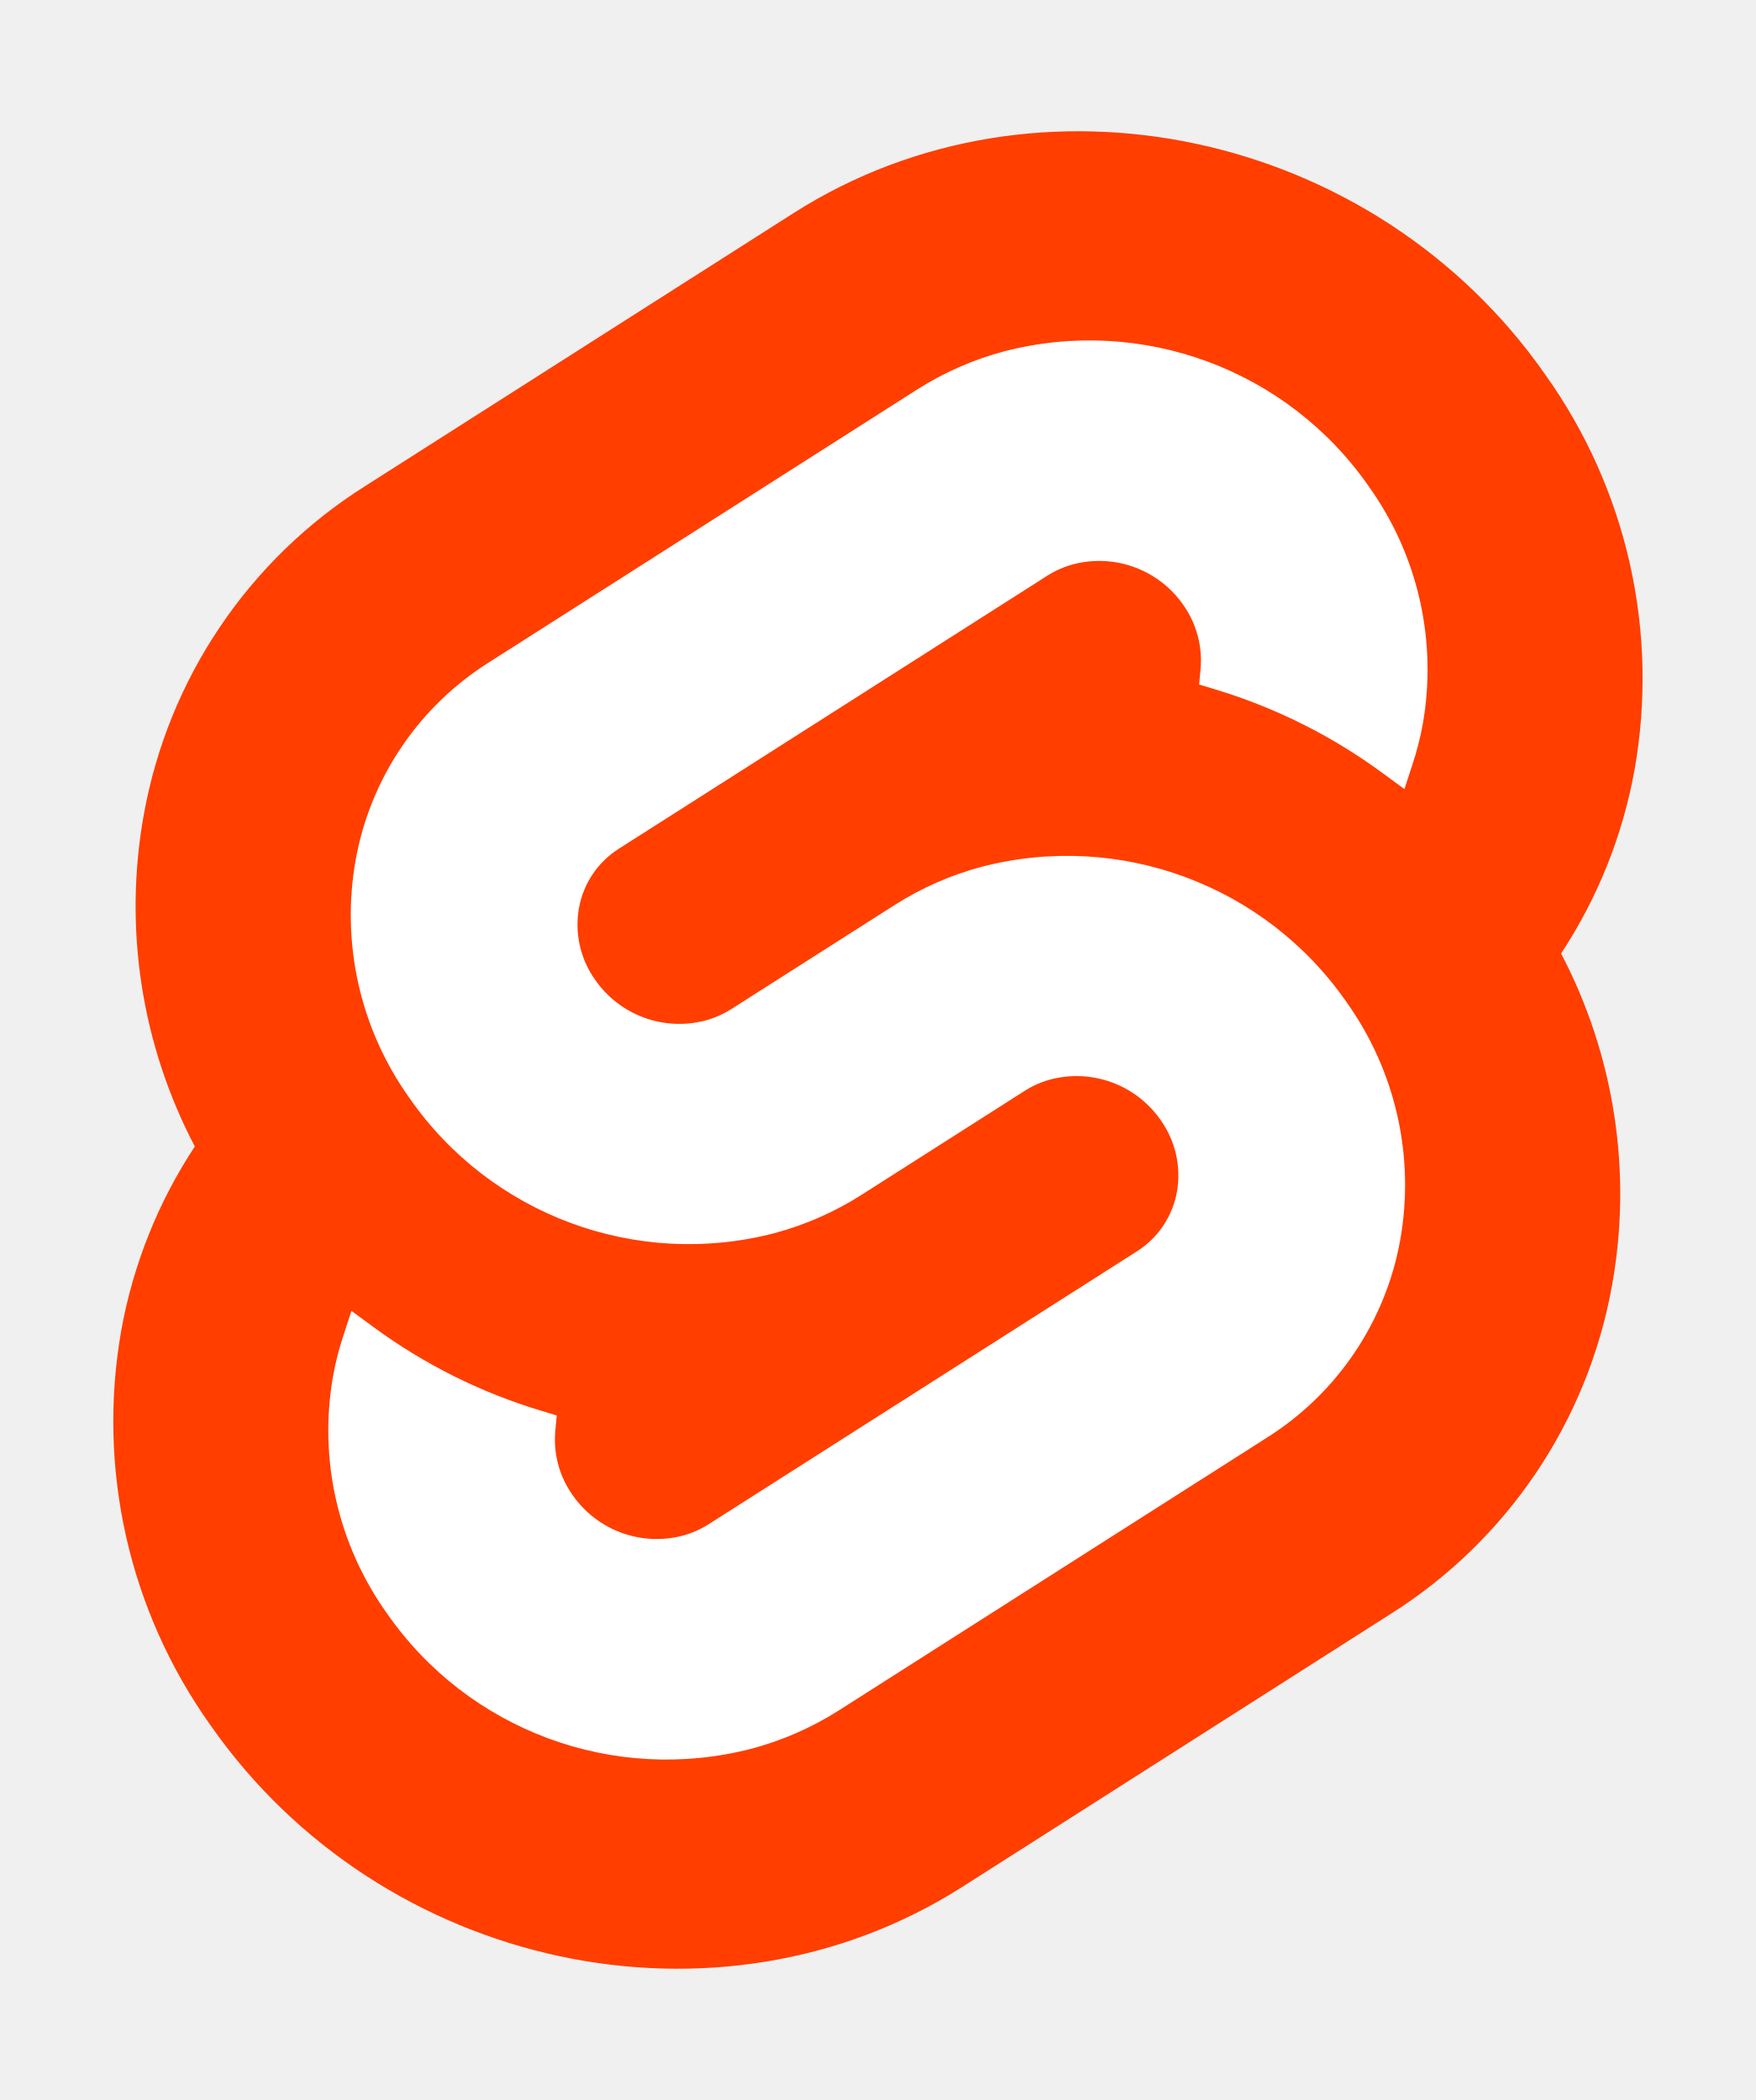
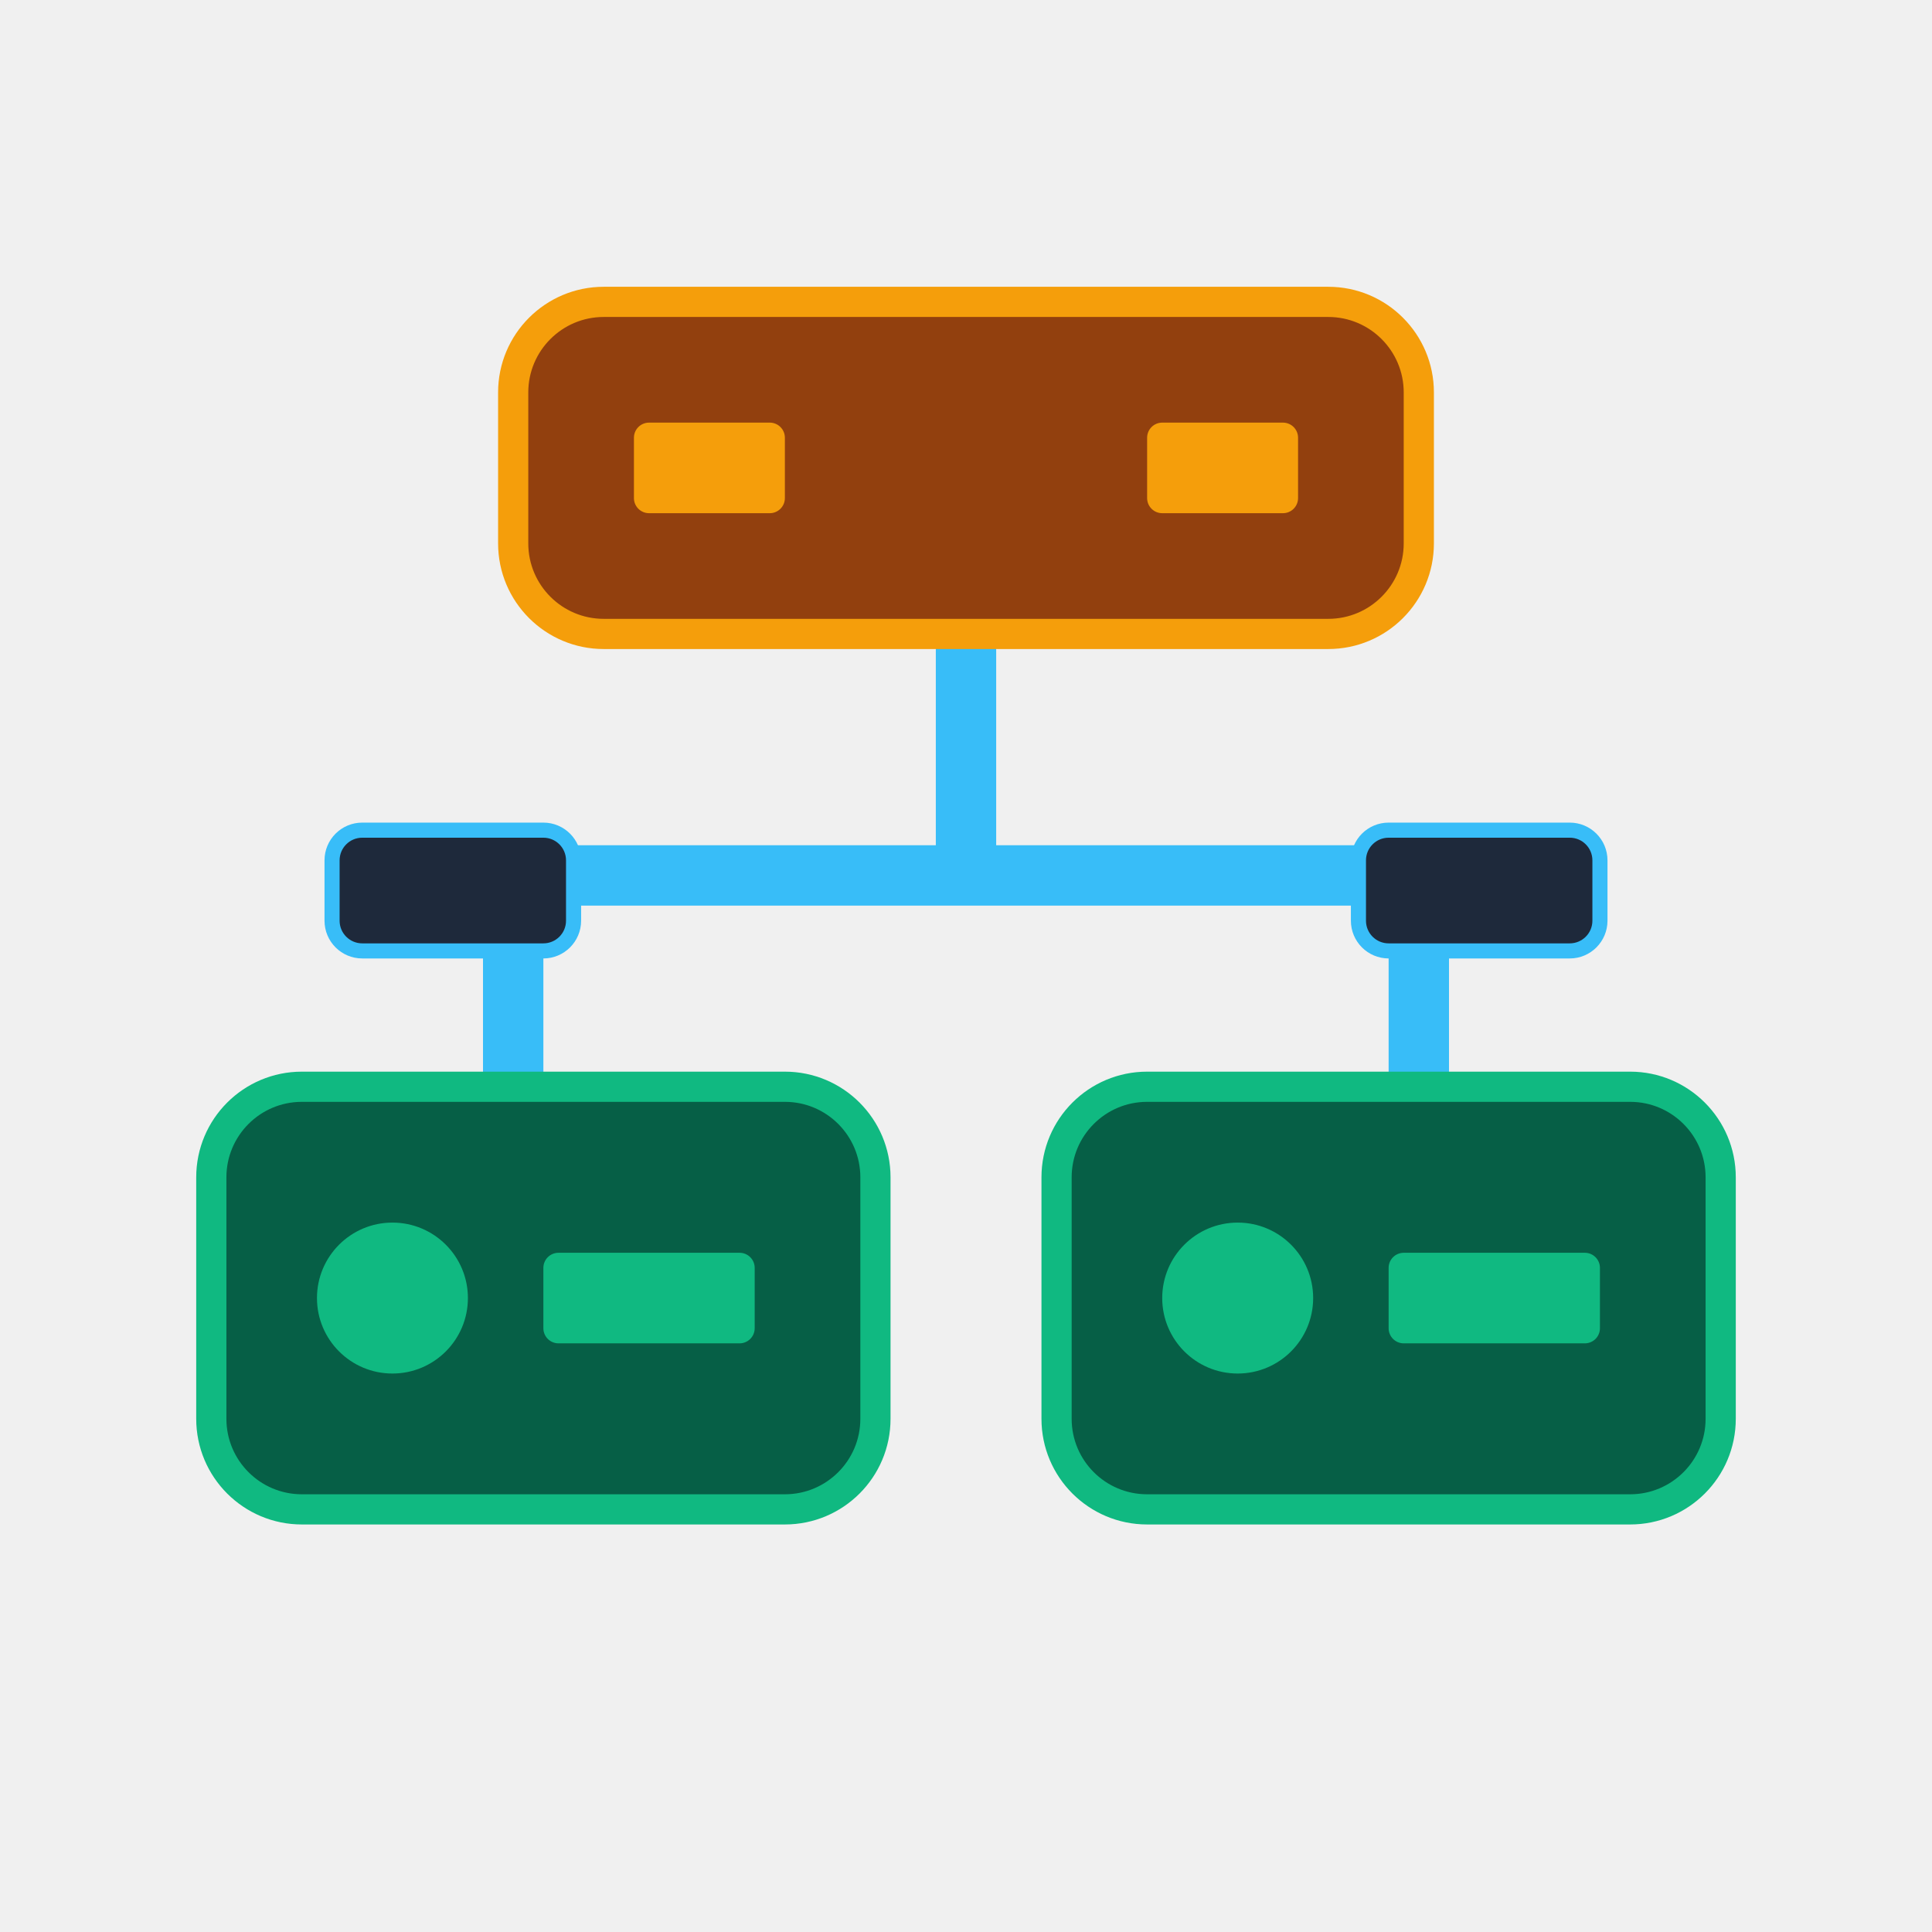
- <svg xmlns="http://www.w3.org/2000/svg" width="107" height="128" viewBox="0 0 107 128">
-   <path d="M94.157 22.819c-10.4-14.885-30.94-19.297-45.792-9.835L22.282 29.608A29.92 29.92 0 0 0 8.764 49.65a31.5 31.5 0 0 0 3.108 20.231 30 30 0 0 0-4.477 11.183 31.9 31.9 0 0 0 5.448 24.116c10.402 14.887 30.942 19.297 45.791 9.835l26.083-16.624A29.92 29.92 0 0 0 98.235 78.35a31.53 31.53 0 0 0-3.105-20.232 30 30 0 0 0 4.474-11.182 31.88 31.88 0 0 0-5.447-24.116" style="fill:#ff3e00" />
-   <path d="M45.817 106.582a20.72 20.72 0 0 1-22.237-8.243 19.17 19.17 0 0 1-3.277-14.503 18 18 0 0 1 .624-2.435l.49-1.498 1.337.981a33.6 33.6 0 0 0 10.203 5.098l.97.294-.09.968a5.85 5.85 0 0 0 1.052 3.878 6.24 6.24 0 0 0 6.695 2.485 5.8 5.8 0 0 0 1.603-.704L69.27 76.28a5.43 5.43 0 0 0 2.45-3.631 5.8 5.8 0 0 0-.987-4.371 6.24 6.24 0 0 0-6.698-2.487 5.7 5.7 0 0 0-1.6.704l-9.953 6.345a19 19 0 0 1-5.296 2.326 20.72 20.72 0 0 1-22.237-8.243 19.17 19.17 0 0 1-3.277-14.502 17.99 17.99 0 0 1 8.13-12.052l26.081-16.623a19 19 0 0 1 5.3-2.329 20.72 20.72 0 0 1 22.237 8.243 19.17 19.17 0 0 1 3.277 14.503 18 18 0 0 1-.624 2.435l-.49 1.498-1.337-.98a33.6 33.6 0 0 0-10.203-5.1l-.97-.294.09-.968a5.86 5.86 0 0 0-1.052-3.878 6.24 6.24 0 0 0-6.696-2.485 5.8 5.8 0 0 0-1.602.704L37.73 51.72a5.42 5.42 0 0 0-2.449 3.63 5.79 5.79 0 0 0 .986 4.372 6.24 6.24 0 0 0 6.698 2.486 5.8 5.8 0 0 0 1.602-.704l9.952-6.342a19 19 0 0 1 5.295-2.328 20.72 20.72 0 0 1 22.237 8.242 19.17 19.17 0 0 1 3.277 14.503 18 18 0 0 1-8.13 12.053l-26.081 16.622a19 19 0 0 1-5.3 2.328" style="fill:#fff" />
+ <svg xmlns="http://www.w3.org/2000/svg" width="128" height="128" viewBox="0 0 128 128" fill="none">
+   <path d="M64 42V58M64 58H34V72M64 58H94V72" stroke="#38BDF8" stroke-width="4" stroke-linejoin="round" stroke-linecap="round" />
+   <rect x="34" y="20" width="60" height="22" rx="6" fill="#92400E" stroke="#F59E0B" stroke-width="2" />
+   <rect x="42" y="28" width="10" height="6" rx="1" fill="#F59E0B" />
+   <rect x="76" y="28" width="10" height="6" rx="1" fill="#F59E0B" />
+   <rect x="14" y="72" width="44" height="28" rx="6" fill="#065F46" stroke="#10B981" stroke-width="2" />
+   <circle cx="26" cy="86" r="5" fill="#10B981" />
+   <rect x="36" y="83" width="14" height="6" rx="1" fill="#10B981" />
+   <rect x="70" y="72" width="44" height="28" rx="6" fill="#065F46" stroke="#10B981" stroke-width="2" />
+   <circle cx="82" cy="86" r="5" fill="#10B981" />
+   <rect x="92" y="83" width="14" height="6" rx="1" fill="#10B981" />
+   <rect x="22" y="55" width="16" height="8" rx="2" fill="#1E293B" stroke="#38BDF8" stroke-width="1" />
+   <rect x="90" y="55" width="16" height="8" rx="2" fill="#1E293B" stroke="#38BDF8" stroke-width="1" />
</svg>
